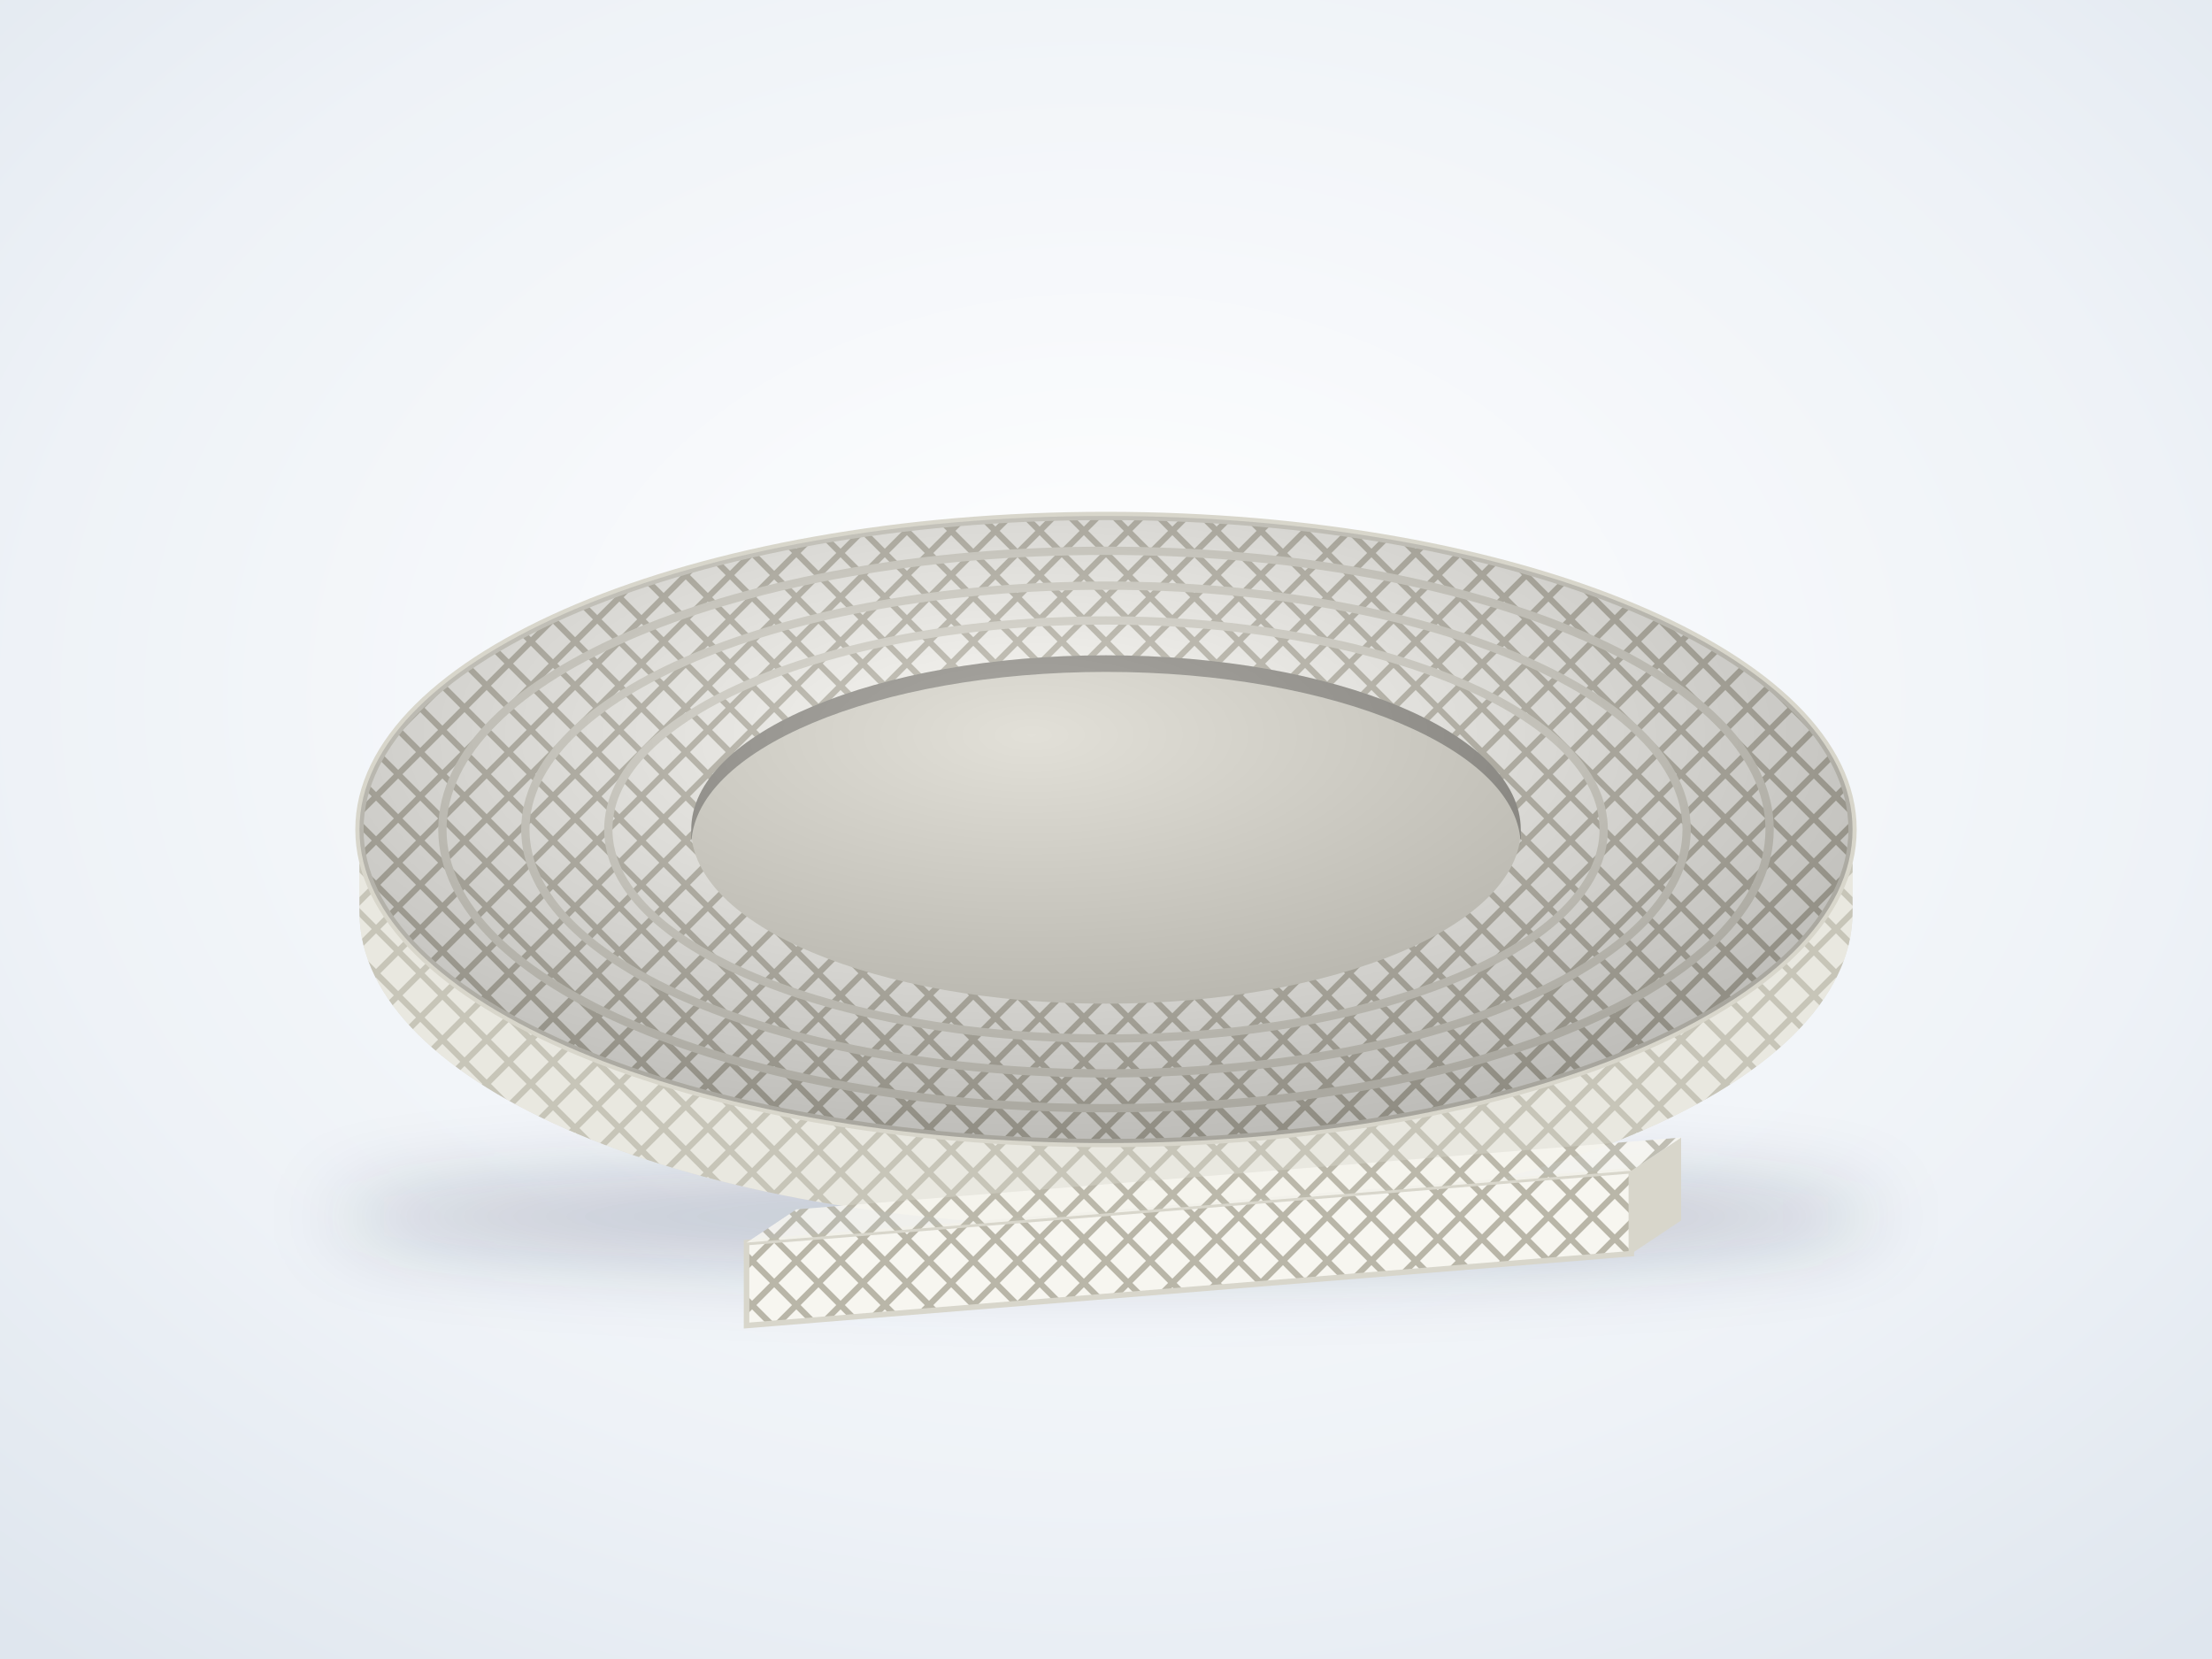
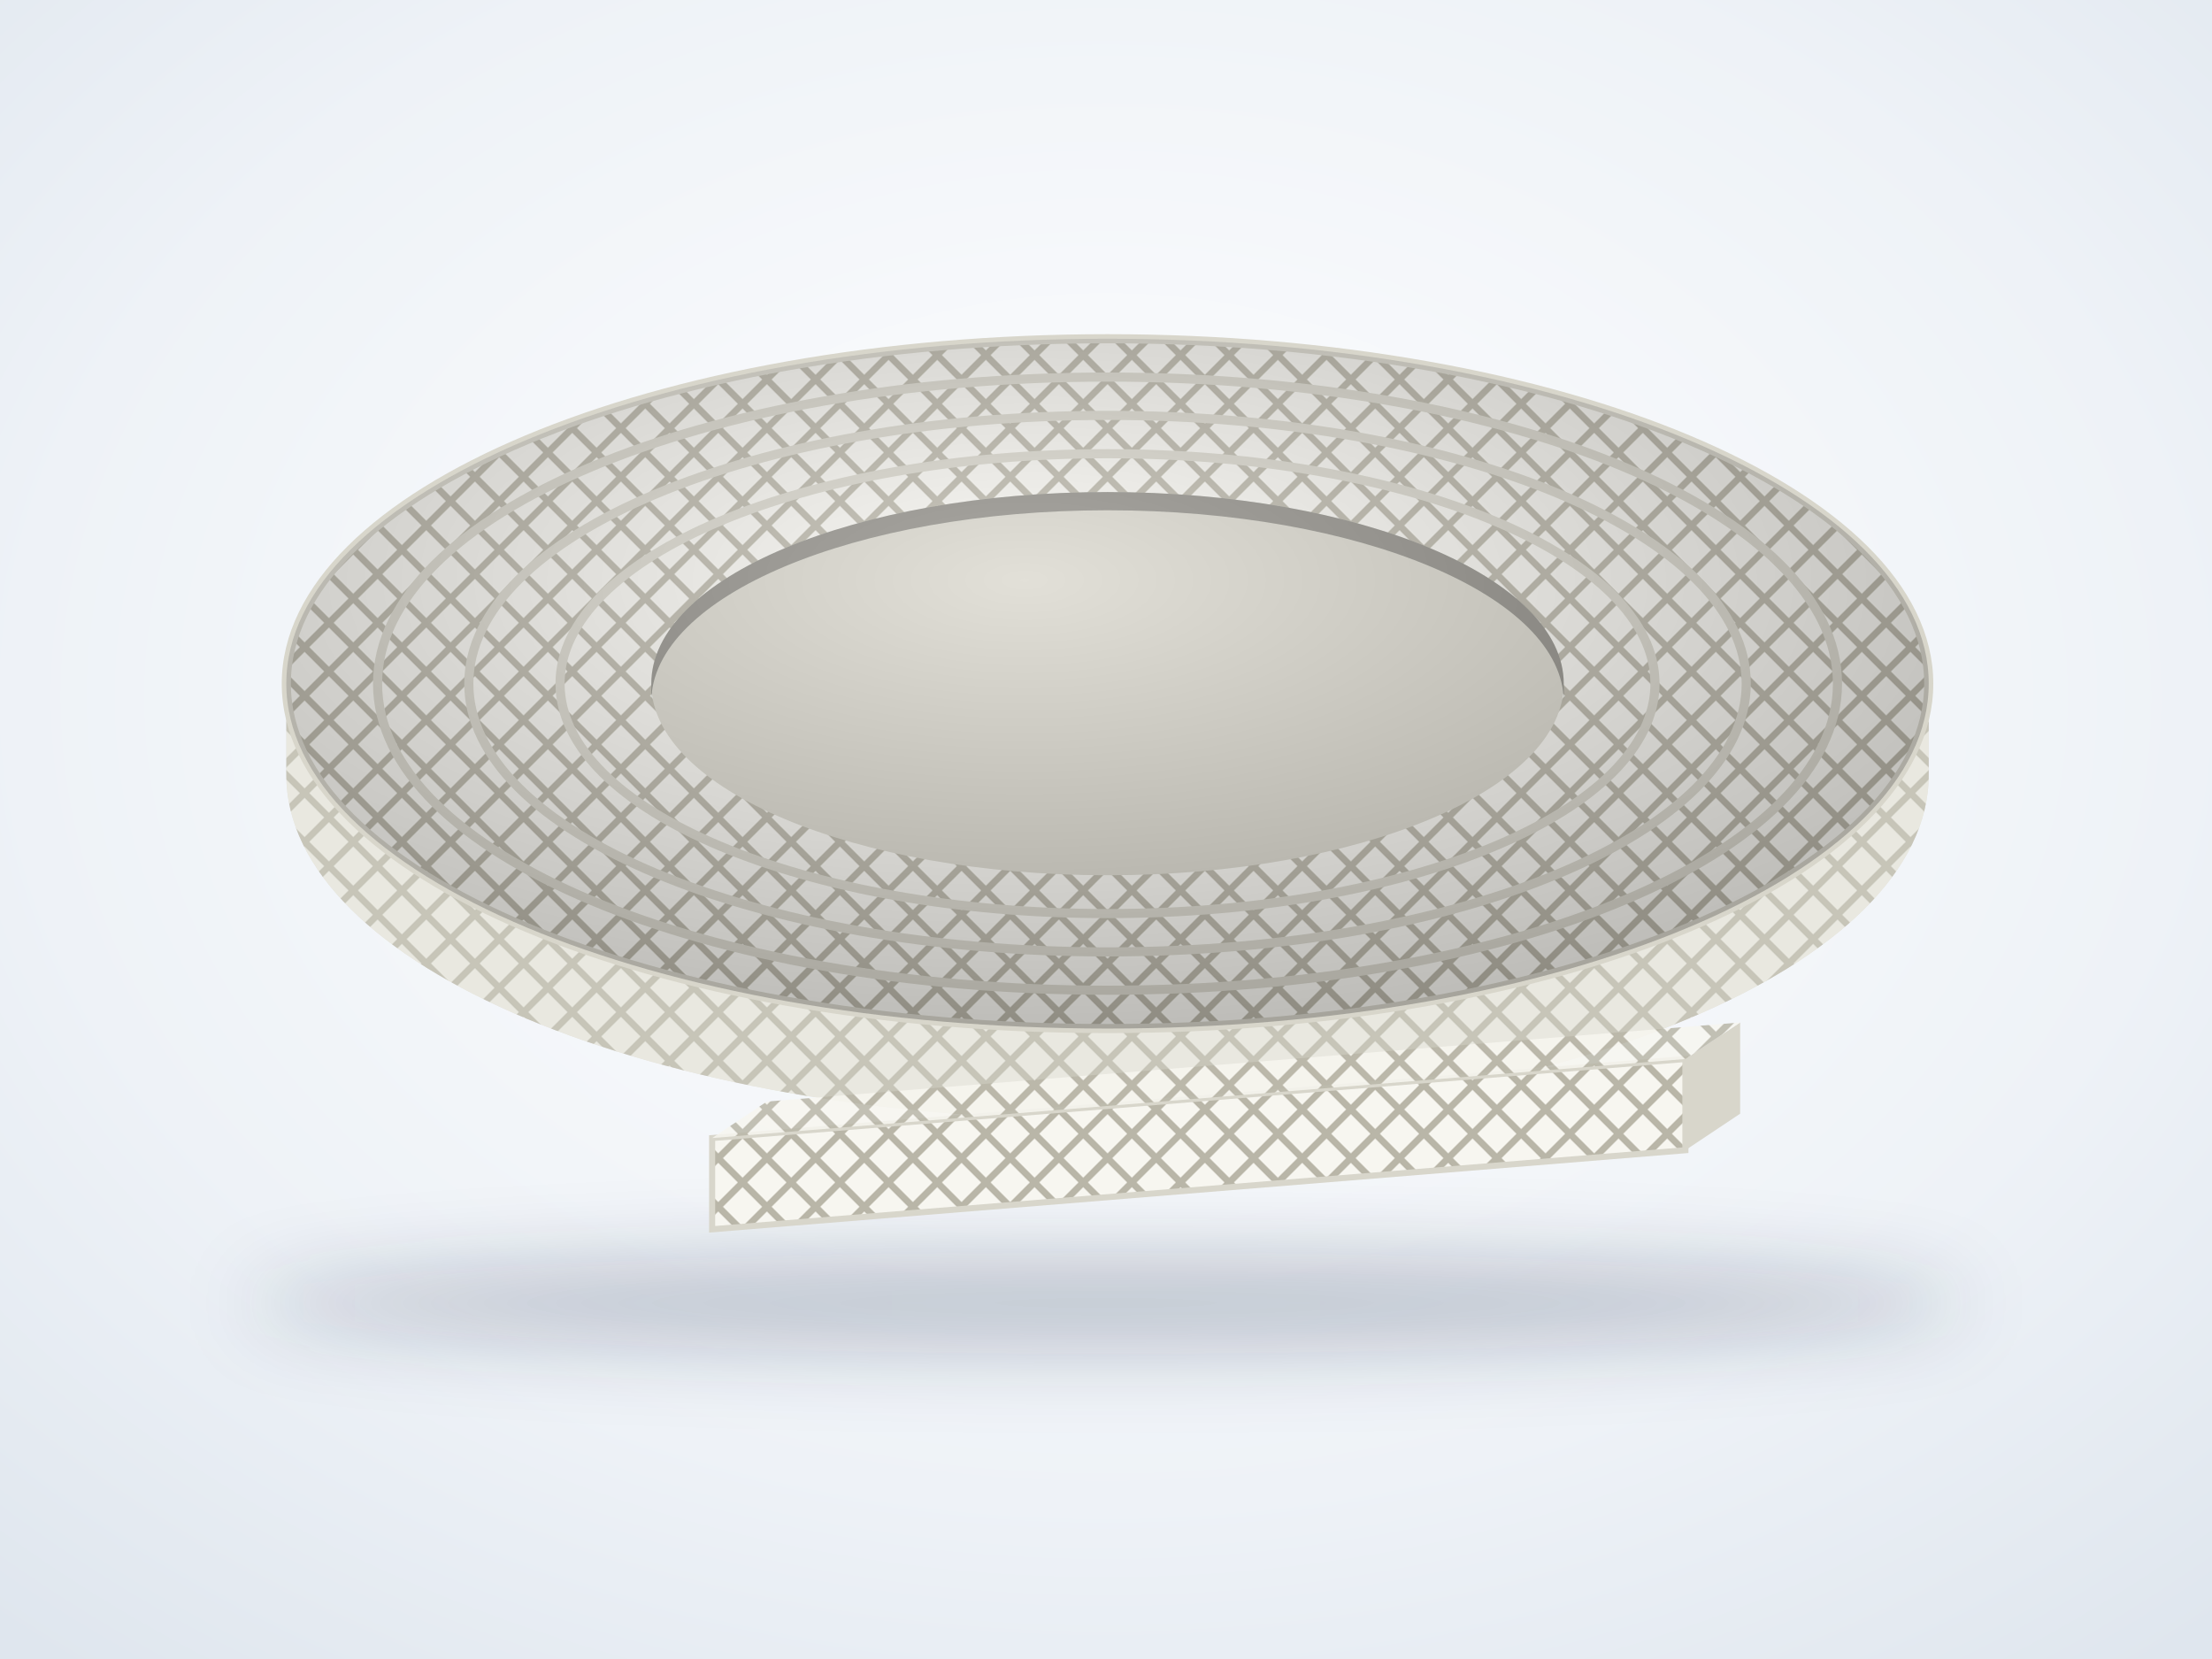
<svg xmlns="http://www.w3.org/2000/svg" viewBox="0 0 800 600" width="800" height="600">
  <defs>
    <radialGradient id="bg" cx="50%" cy="42%" r="75%">
      <stop offset="0%" stop-color="#ffffff" />
      <stop offset="65%" stop-color="#eef2f7" />
      <stop offset="100%" stop-color="#dfe6ee" />
    </radialGradient>
    <filter id="blur" x="-20%" y="-200%" width="140%" height="500%">
      <feGaussianBlur stdDeviation="14" />
    </filter>
    <filter id="soft" x="-10%" y="-10%" width="120%" height="120%">
      <feGaussianBlur stdDeviation="1.2" />
    </filter>
    <linearGradient id="steel-b" x1="0" y1="0" x2="0" y2="1">
      <stop offset="0%" stop-color="#6f7a86" />
      <stop offset="20%" stop-color="#c9d1da" />
      <stop offset="40%" stop-color="#f7f9fb" />
      <stop offset="60%" stop-color="#d4dbe3" />
      <stop offset="80%" stop-color="#9aa5b1" />
      <stop offset="100%" stop-color="#5b6570" />
    </linearGradient>
    <linearGradient id="steel-f" x1="0" y1="0" x2="1" y2="1">
      <stop offset="0%" stop-color="#f3f6f9" />
      <stop offset="50%" stop-color="#c5cdd6" />
      <stop offset="100%" stop-color="#8e99a5" />
    </linearGradient>
    <linearGradient id="steel-h" x1="0" y1="0" x2="1" y2="0">
      <stop offset="0%" stop-color="#6f7a86" />
      <stop offset="20%" stop-color="#c9d1da" />
      <stop offset="40%" stop-color="#f7f9fb" />
      <stop offset="60%" stop-color="#d4dbe3" />
      <stop offset="80%" stop-color="#9aa5b1" />
      <stop offset="100%" stop-color="#5b6570" />
    </linearGradient>
    <linearGradient id="steelDark-b" x1="0" y1="0" x2="0" y2="1">
      <stop offset="0%" stop-color="#4f5863" />
      <stop offset="20%" stop-color="#99a3ae" />
      <stop offset="40%" stop-color="#d7dde3" />
      <stop offset="60%" stop-color="#aab3bd" />
      <stop offset="80%" stop-color="#6f7984" />
      <stop offset="100%" stop-color="#3d454e" />
    </linearGradient>
    <linearGradient id="steelDark-f" x1="0" y1="0" x2="1" y2="1">
      <stop offset="0%" stop-color="#d9dfe5" />
      <stop offset="50%" stop-color="#a3adb8" />
      <stop offset="100%" stop-color="#6b7581" />
    </linearGradient>
    <linearGradient id="steelDark-h" x1="0" y1="0" x2="1" y2="0">
      <stop offset="0%" stop-color="#4f5863" />
      <stop offset="20%" stop-color="#99a3ae" />
      <stop offset="40%" stop-color="#d7dde3" />
      <stop offset="60%" stop-color="#aab3bd" />
      <stop offset="80%" stop-color="#6f7984" />
      <stop offset="100%" stop-color="#3d454e" />
    </linearGradient>
    <linearGradient id="carbon-b" x1="0" y1="0" x2="0" y2="1">
      <stop offset="0%" stop-color="#15171a" />
      <stop offset="20%" stop-color="#3b4048" />
      <stop offset="40%" stop-color="#6b727c" />
      <stop offset="60%" stop-color="#3a3f46" />
      <stop offset="80%" stop-color="#1d2024" />
      <stop offset="100%" stop-color="#0c0d0f" />
    </linearGradient>
    <linearGradient id="carbon-f" x1="0" y1="0" x2="1" y2="1">
      <stop offset="0%" stop-color="#5d646e" />
      <stop offset="50%" stop-color="#2a2e34" />
      <stop offset="100%" stop-color="#101214" />
    </linearGradient>
    <linearGradient id="carbon-h" x1="0" y1="0" x2="1" y2="0">
      <stop offset="0%" stop-color="#15171a" />
      <stop offset="20%" stop-color="#3b4048" />
      <stop offset="40%" stop-color="#6b727c" />
      <stop offset="60%" stop-color="#3a3f46" />
      <stop offset="80%" stop-color="#1d2024" />
      <stop offset="100%" stop-color="#0c0d0f" />
    </linearGradient>
    <linearGradient id="sic-b" x1="0" y1="0" x2="0" y2="1">
      <stop offset="0%" stop-color="#3a4049" />
      <stop offset="20%" stop-color="#6f7985" />
      <stop offset="40%" stop-color="#a9b3bf" />
      <stop offset="60%" stop-color="#7c8691" />
      <stop offset="80%" stop-color="#4c545e" />
      <stop offset="100%" stop-color="#2b3037" />
    </linearGradient>
    <linearGradient id="sic-f" x1="0" y1="0" x2="1" y2="1">
      <stop offset="0%" stop-color="#b6bfca" />
      <stop offset="50%" stop-color="#7d8793" />
      <stop offset="100%" stop-color="#4a525c" />
    </linearGradient>
    <linearGradient id="sic-h" x1="0" y1="0" x2="1" y2="0">
      <stop offset="0%" stop-color="#3a4049" />
      <stop offset="20%" stop-color="#6f7985" />
      <stop offset="40%" stop-color="#a9b3bf" />
      <stop offset="60%" stop-color="#7c8691" />
      <stop offset="80%" stop-color="#4c545e" />
      <stop offset="100%" stop-color="#2b3037" />
    </linearGradient>
    <linearGradient id="tc-b" x1="0" y1="0" x2="0" y2="1">
      <stop offset="0%" stop-color="#7a7f86" />
      <stop offset="20%" stop-color="#c4c9cf" />
      <stop offset="40%" stop-color="#eef1f4" />
      <stop offset="60%" stop-color="#c9ced4" />
      <stop offset="80%" stop-color="#8d939a" />
      <stop offset="100%" stop-color="#62676e" />
    </linearGradient>
    <linearGradient id="tc-f" x1="0" y1="0" x2="1" y2="1">
      <stop offset="0%" stop-color="#f4f6f8" />
      <stop offset="50%" stop-color="#c6cbd1" />
      <stop offset="100%" stop-color="#8a9097" />
    </linearGradient>
    <linearGradient id="tc-h" x1="0" y1="0" x2="1" y2="0">
      <stop offset="0%" stop-color="#7a7f86" />
      <stop offset="20%" stop-color="#c4c9cf" />
      <stop offset="40%" stop-color="#eef1f4" />
      <stop offset="60%" stop-color="#c9ced4" />
      <stop offset="80%" stop-color="#8d939a" />
      <stop offset="100%" stop-color="#62676e" />
    </linearGradient>
    <linearGradient id="ceramic-b" x1="0" y1="0" x2="0" y2="1">
      <stop offset="0%" stop-color="#c9c5b8" />
      <stop offset="20%" stop-color="#ece9df" />
      <stop offset="40%" stop-color="#fffdf6" />
      <stop offset="60%" stop-color="#efece2" />
      <stop offset="80%" stop-color="#d4d0c3" />
      <stop offset="100%" stop-color="#b3ae9f" />
    </linearGradient>
    <linearGradient id="ceramic-f" x1="0" y1="0" x2="1" y2="1">
      <stop offset="0%" stop-color="#fffef9" />
      <stop offset="50%" stop-color="#ece8dc" />
      <stop offset="100%" stop-color="#cfcabb" />
    </linearGradient>
    <linearGradient id="ceramic-h" x1="0" y1="0" x2="1" y2="0">
      <stop offset="0%" stop-color="#c9c5b8" />
      <stop offset="20%" stop-color="#ece9df" />
      <stop offset="40%" stop-color="#fffdf6" />
      <stop offset="60%" stop-color="#efece2" />
      <stop offset="80%" stop-color="#d4d0c3" />
      <stop offset="100%" stop-color="#b3ae9f" />
    </linearGradient>
    <linearGradient id="rubber-b" x1="0" y1="0" x2="0" y2="1">
      <stop offset="0%" stop-color="#0d0e10" />
      <stop offset="20%" stop-color="#26292d" />
      <stop offset="40%" stop-color="#40444a" />
      <stop offset="60%" stop-color="#282b2f" />
      <stop offset="80%" stop-color="#141517" />
      <stop offset="100%" stop-color="#070808" />
    </linearGradient>
    <linearGradient id="rubber-f" x1="0" y1="0" x2="1" y2="1">
      <stop offset="0%" stop-color="#3b3f45" />
      <stop offset="50%" stop-color="#1f2226" />
      <stop offset="100%" stop-color="#0c0d0f" />
    </linearGradient>
    <linearGradient id="rubber-h" x1="0" y1="0" x2="1" y2="0">
      <stop offset="0%" stop-color="#0d0e10" />
      <stop offset="20%" stop-color="#26292d" />
      <stop offset="40%" stop-color="#40444a" />
      <stop offset="60%" stop-color="#282b2f" />
      <stop offset="80%" stop-color="#141517" />
      <stop offset="100%" stop-color="#070808" />
    </linearGradient>
    <linearGradient id="cast-b" x1="0" y1="0" x2="0" y2="1">
      <stop offset="0%" stop-color="#3f4a57" />
      <stop offset="20%" stop-color="#76828f" />
      <stop offset="40%" stop-color="#a6b1bd" />
      <stop offset="60%" stop-color="#7f8b97" />
      <stop offset="80%" stop-color="#55606c" />
      <stop offset="100%" stop-color="#333c46" />
    </linearGradient>
    <linearGradient id="cast-f" x1="0" y1="0" x2="1" y2="1">
      <stop offset="0%" stop-color="#b3bdc8" />
      <stop offset="50%" stop-color="#7d8894" />
      <stop offset="100%" stop-color="#505a66" />
    </linearGradient>
    <linearGradient id="cast-h" x1="0" y1="0" x2="1" y2="0">
      <stop offset="0%" stop-color="#3f4a57" />
      <stop offset="20%" stop-color="#76828f" />
      <stop offset="40%" stop-color="#a6b1bd" />
      <stop offset="60%" stop-color="#7f8b97" />
      <stop offset="80%" stop-color="#55606c" />
      <stop offset="100%" stop-color="#333c46" />
    </linearGradient>
    <linearGradient id="brass-b" x1="0" y1="0" x2="0" y2="1">
      <stop offset="0%" stop-color="#7a5a1c" />
      <stop offset="20%" stop-color="#c79b3f" />
      <stop offset="40%" stop-color="#f2d488" />
      <stop offset="60%" stop-color="#cfa550" />
      <stop offset="80%" stop-color="#946d25" />
      <stop offset="100%" stop-color="#5f4413" />
    </linearGradient>
    <linearGradient id="brass-f" x1="0" y1="0" x2="1" y2="1">
      <stop offset="0%" stop-color="#f5dc98" />
      <stop offset="50%" stop-color="#c99d44" />
      <stop offset="100%" stop-color="#8a6420" />
    </linearGradient>
    <linearGradient id="brass-h" x1="0" y1="0" x2="1" y2="0">
      <stop offset="0%" stop-color="#7a5a1c" />
      <stop offset="20%" stop-color="#c79b3f" />
      <stop offset="40%" stop-color="#f2d488" />
      <stop offset="60%" stop-color="#cfa550" />
      <stop offset="80%" stop-color="#946d25" />
      <stop offset="100%" stop-color="#5f4413" />
    </linearGradient>
    <linearGradient id="blue-b" x1="0" y1="0" x2="0" y2="1">
      <stop offset="0%" stop-color="#123a7a" />
      <stop offset="20%" stop-color="#2a63c4" />
      <stop offset="40%" stop-color="#6d9df0" />
      <stop offset="60%" stop-color="#3570d6" />
      <stop offset="80%" stop-color="#1c4ea8" />
      <stop offset="100%" stop-color="#0e2d61" />
    </linearGradient>
    <linearGradient id="blue-f" x1="0" y1="0" x2="1" y2="1">
      <stop offset="0%" stop-color="#78a6f2" />
      <stop offset="50%" stop-color="#3a73d8" />
      <stop offset="100%" stop-color="#1a4799" />
    </linearGradient>
    <linearGradient id="blue-h" x1="0" y1="0" x2="1" y2="0">
      <stop offset="0%" stop-color="#123a7a" />
      <stop offset="20%" stop-color="#2a63c4" />
      <stop offset="40%" stop-color="#6d9df0" />
      <stop offset="60%" stop-color="#3570d6" />
      <stop offset="80%" stop-color="#1c4ea8" />
      <stop offset="100%" stop-color="#0e2d61" />
    </linearGradient>
    <linearGradient id="orange-b" x1="0" y1="0" x2="0" y2="1">
      <stop offset="0%" stop-color="#9a4a0b" />
      <stop offset="20%" stop-color="#e07a1f" />
      <stop offset="40%" stop-color="#ffb266" />
      <stop offset="60%" stop-color="#ea8a33" />
      <stop offset="80%" stop-color="#b85c12" />
      <stop offset="100%" stop-color="#7a3a08" />
    </linearGradient>
    <linearGradient id="orange-f" x1="0" y1="0" x2="1" y2="1">
      <stop offset="0%" stop-color="#ffc080" />
      <stop offset="50%" stop-color="#e8842a" />
      <stop offset="100%" stop-color="#a95410" />
    </linearGradient>
    <linearGradient id="orange-h" x1="0" y1="0" x2="1" y2="0">
      <stop offset="0%" stop-color="#9a4a0b" />
      <stop offset="20%" stop-color="#e07a1f" />
      <stop offset="40%" stop-color="#ffb266" />
      <stop offset="60%" stop-color="#ea8a33" />
      <stop offset="80%" stop-color="#b85c12" />
      <stop offset="100%" stop-color="#7a3a08" />
    </linearGradient>
    <linearGradient id="hole-b" x1="0" y1="0" x2="0" y2="1">
      <stop offset="0%" stop-color="#0b0c0e" />
      <stop offset="20%" stop-color="#1d2024" />
      <stop offset="40%" stop-color="#2c3036" />
      <stop offset="60%" stop-color="#1a1d21" />
      <stop offset="80%" stop-color="#0b0c0e" />
      <stop offset="100%" stop-color="#050506" />
    </linearGradient>
    <linearGradient id="hole-f" x1="0" y1="0" x2="1" y2="1">
      <stop offset="0%" stop-color="#1c1f23" />
      <stop offset="50%" stop-color="#0e0f11" />
      <stop offset="100%" stop-color="#050506" />
    </linearGradient>
    <linearGradient id="hole-h" x1="0" y1="0" x2="1" y2="0">
      <stop offset="0%" stop-color="#0b0c0e" />
      <stop offset="20%" stop-color="#1d2024" />
      <stop offset="40%" stop-color="#2c3036" />
      <stop offset="60%" stop-color="#1a1d21" />
      <stop offset="80%" stop-color="#0b0c0e" />
      <stop offset="100%" stop-color="#050506" />
    </linearGradient>
  </defs>
  <rect width="800" height="600" fill="url(#bg)" />
-   <ellipse cx="400" cy="440" rx="280" ry="18" fill="#0b1f3f" opacity="0.22" filter="url(#blur)" />
-   <defs>
-     <pattern id="braid" width="16" height="16" patternUnits="userSpaceOnUse" patternTransform="rotate(0)">
-       <rect width="16" height="16" fill="#f7f6f0" />
-       <path d="M0 8L8 0M8 16L16 8M0 8L8 16M8 0L16 8" stroke="#b9b6a8" stroke-width="2.2" />
-     </pattern>
-     <radialGradient id="pkshade" cx="45%" cy="35%" r="70%">
-       <stop offset="0%" stop-color="#fff" stop-opacity=".25" />
-       <stop offset="100%" stop-color="#000" stop-opacity=".25" />
-     </radialGradient>
-   </defs>
-   <path d="M130 300V330A270 113.4 0 0 0 670 330V300Z" fill="#d8d6cb" />
-   <path d="M130 300V330A270 113.4 0 0 0 670 330V300Z" fill="url(#braid)" opacity=".55" />
-   <ellipse cx="400" cy="300" rx="270" ry="113.4" fill="url(#braid)" stroke="#d8d6cb" stroke-width="3" />
-   <ellipse cx="400" cy="300" rx="240" ry="100.8" fill="url(#braid)" stroke="#d8d6cb" stroke-width="3" />
-   <ellipse cx="400" cy="300" rx="210" ry="88.2" fill="url(#braid)" stroke="#d8d6cb" stroke-width="3" />
-   <ellipse cx="400" cy="300" rx="180" ry="75.6" fill="url(#braid)" stroke="#d8d6cb" stroke-width="3" />
-   <ellipse cx="400" cy="300" rx="150" ry="63" fill="#d8d6cb" />
-   <path d="M250 300A150 63 0 0 1 550 300V306A150 63 0 0 0 250 306Z" fill="#000" opacity=".35" />
-   <ellipse cx="400" cy="300" rx="270" ry="113.4" fill="url(#pkshade)" />
-   <path d="M270 449.4L590 423.4l0 30L270 479.4Z" fill="url(#braid)" stroke="#d8d6cb" stroke-width="2" />
-   <path d="M590 423.4l18 -12v30l-18 12Z" fill="#d8d6cb" />
-   <path d="M270 449.4l18 -12L608 411.4L590 423.4Z" fill="url(#braid)" opacity=".85" />
+   <ellipse cx="400" cy="471.25" rx="310.6" ry="18" fill="#0b1f3f" opacity="0.22" filter="url(#blur)" />
+   <g transform="translate(400 283) scale(1.1) translate(-399.5 -332.5)">
+     <defs>
+       <pattern id="braid" width="16" height="16" patternUnits="userSpaceOnUse" patternTransform="rotate(0)">
+         <rect width="16" height="16" fill="#f7f6f0" />
+         <path d="M0 8L8 0M8 16L16 8M0 8L8 16M8 0L16 8" stroke="#b9b6a8" stroke-width="2.2" />
+       </pattern>
+       <radialGradient id="pkshade" cx="45%" cy="35%" r="70%">
+         <stop offset="0%" stop-color="#fff" stop-opacity=".25" />
+         <stop offset="100%" stop-color="#000" stop-opacity=".25" />
+       </radialGradient>
+     </defs>
+     <path d="M130 300V330A270 113.4 0 0 0 670 330V300Z" fill="#d8d6cb" />
+     <path d="M130 300V330A270 113.4 0 0 0 670 330V300Z" fill="url(#braid)" opacity=".55" />
+     <ellipse cx="400" cy="300" rx="270" ry="113.4" fill="url(#braid)" stroke="#d8d6cb" stroke-width="3" />
+     <ellipse cx="400" cy="300" rx="240" ry="100.8" fill="url(#braid)" stroke="#d8d6cb" stroke-width="3" />
+     <ellipse cx="400" cy="300" rx="210" ry="88.2" fill="url(#braid)" stroke="#d8d6cb" stroke-width="3" />
+     <ellipse cx="400" cy="300" rx="180" ry="75.6" fill="url(#braid)" stroke="#d8d6cb" stroke-width="3" />
+     <ellipse cx="400" cy="300" rx="150" ry="63" fill="#d8d6cb" />
+     <path d="M250 300A150 63 0 0 1 550 300V306A150 63 0 0 0 250 306Z" fill="#000" opacity=".35" />
+     <ellipse cx="400" cy="300" rx="270" ry="113.4" fill="url(#pkshade)" />
+     <path d="M270 449.4L590 423.4l0 30L270 479.4Z" fill="url(#braid)" stroke="#d8d6cb" stroke-width="2" />
+     <path d="M590 423.4l18 -12v30l-18 12Z" fill="#d8d6cb" />
+     <path d="M270 449.4l18 -12L608 411.4L590 423.4Z" fill="url(#braid)" opacity=".85" />
+   </g>
</svg>
